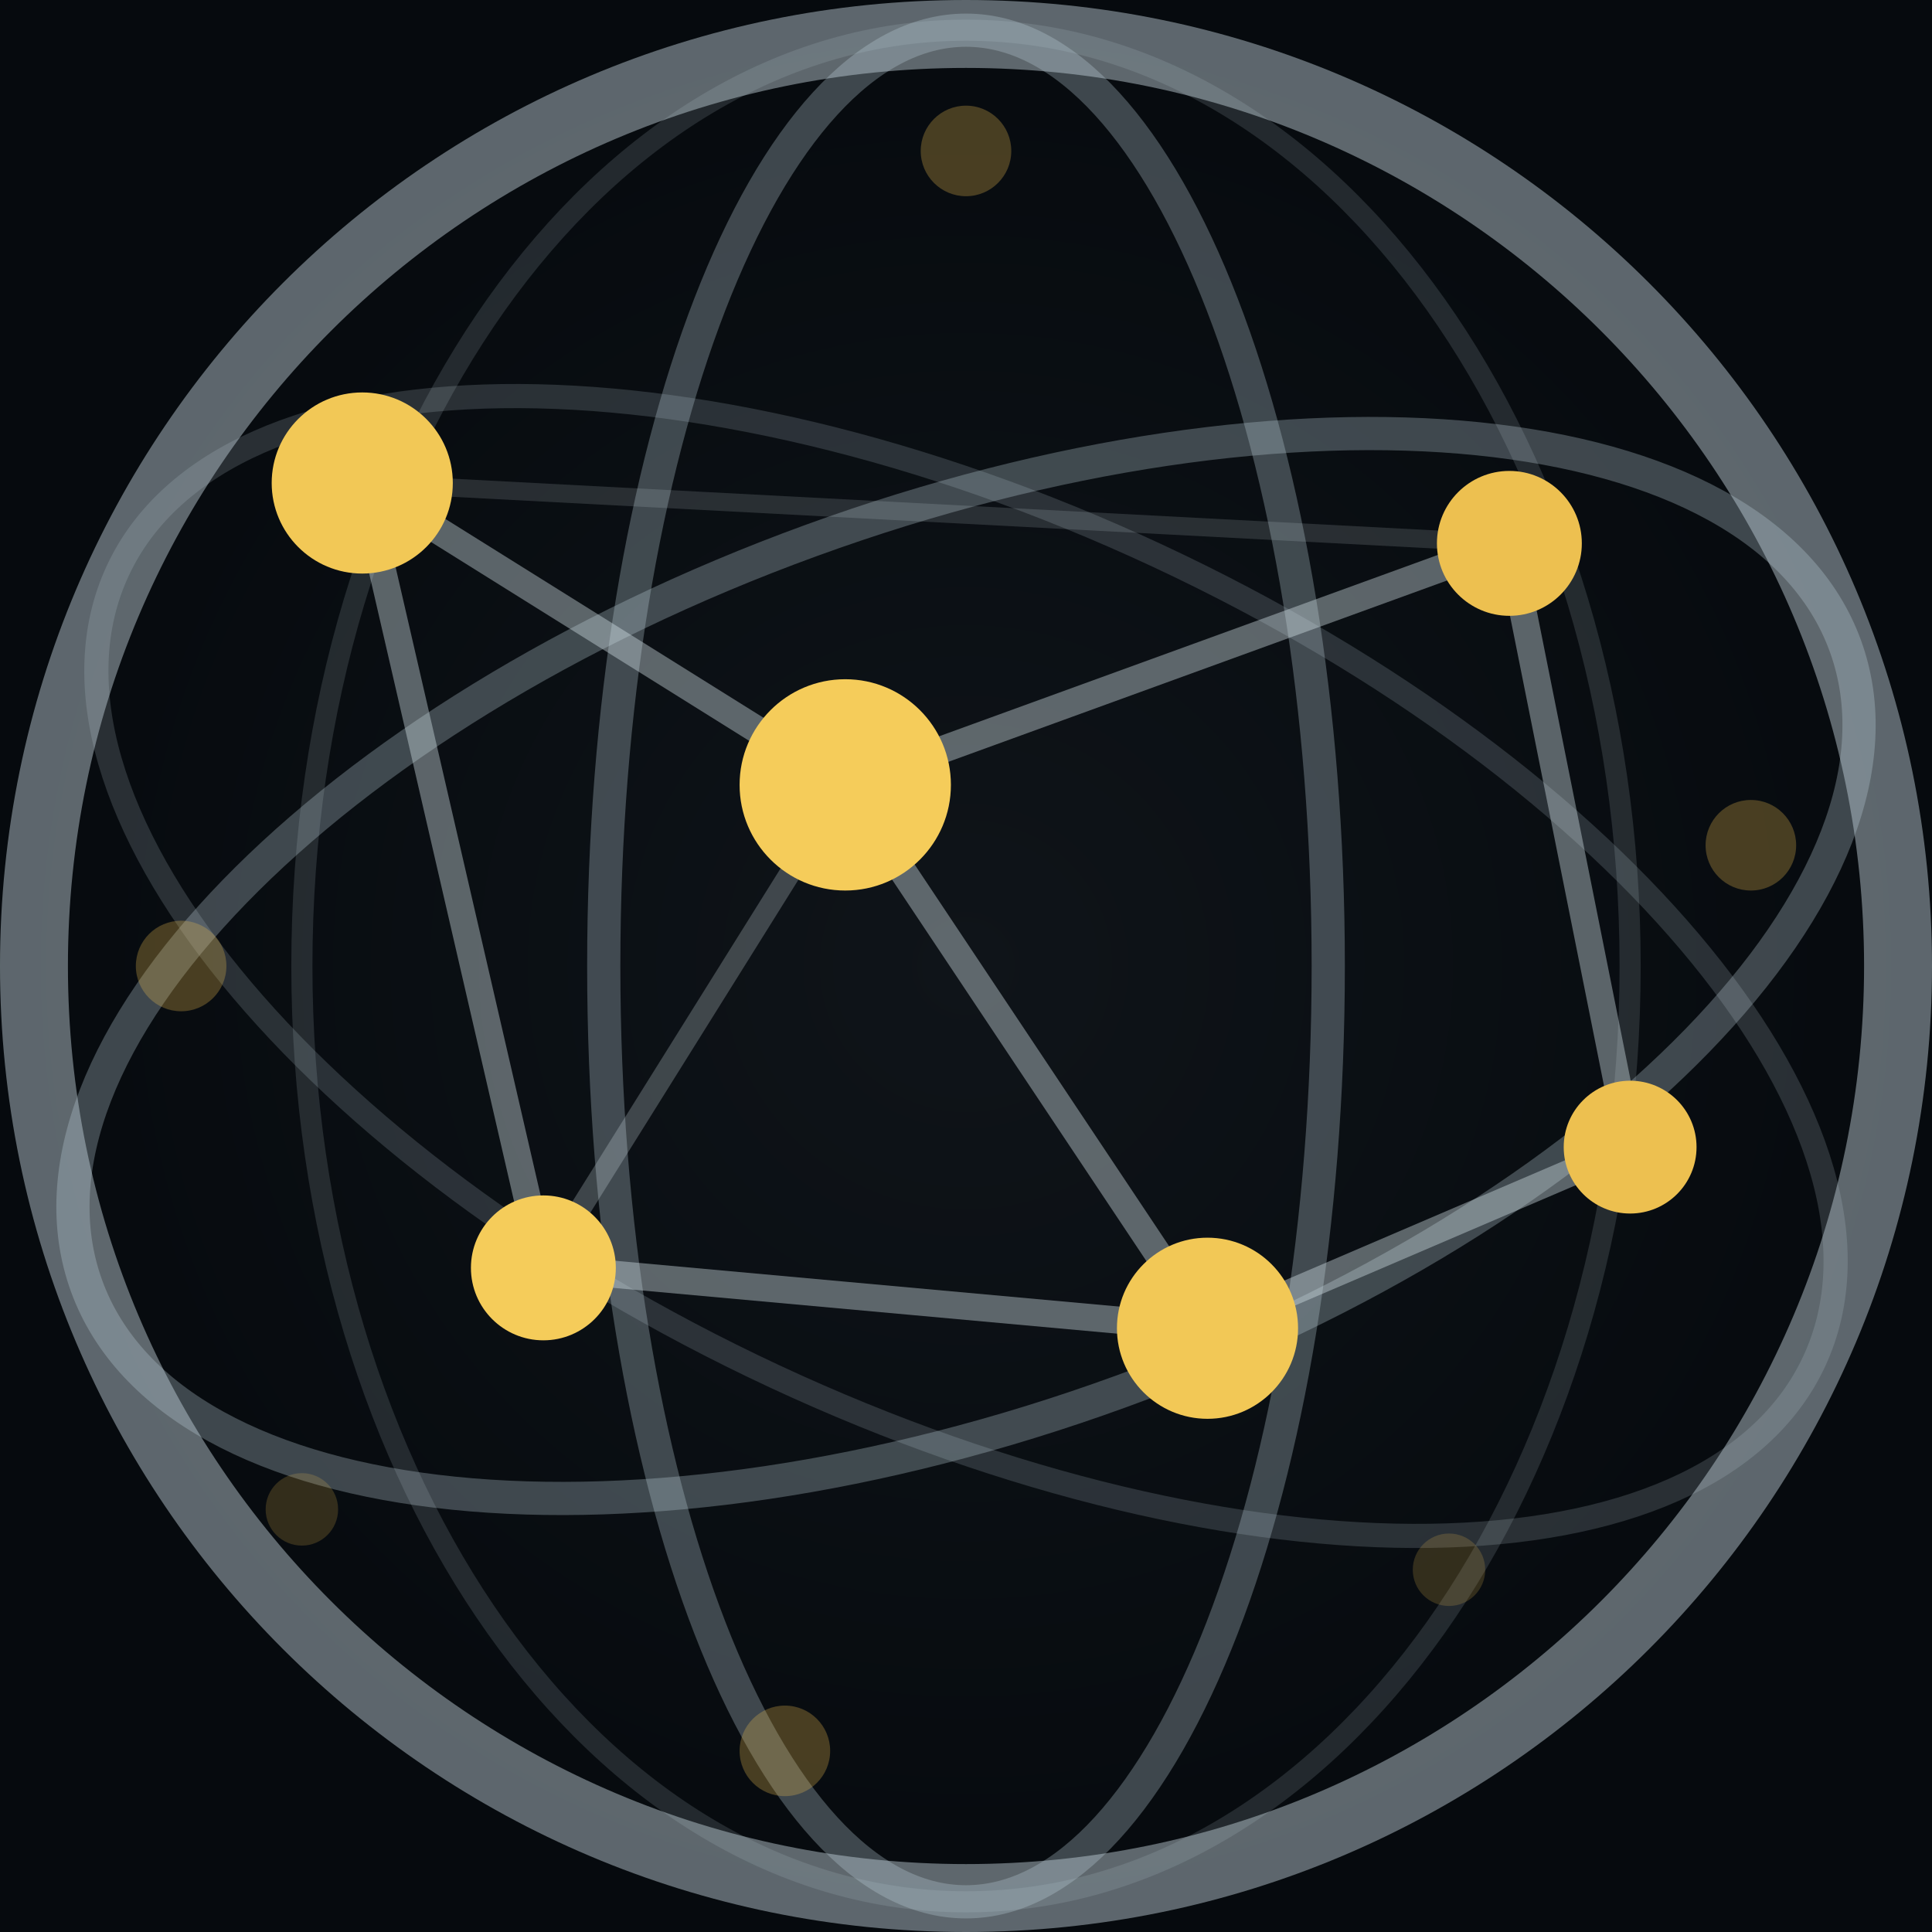
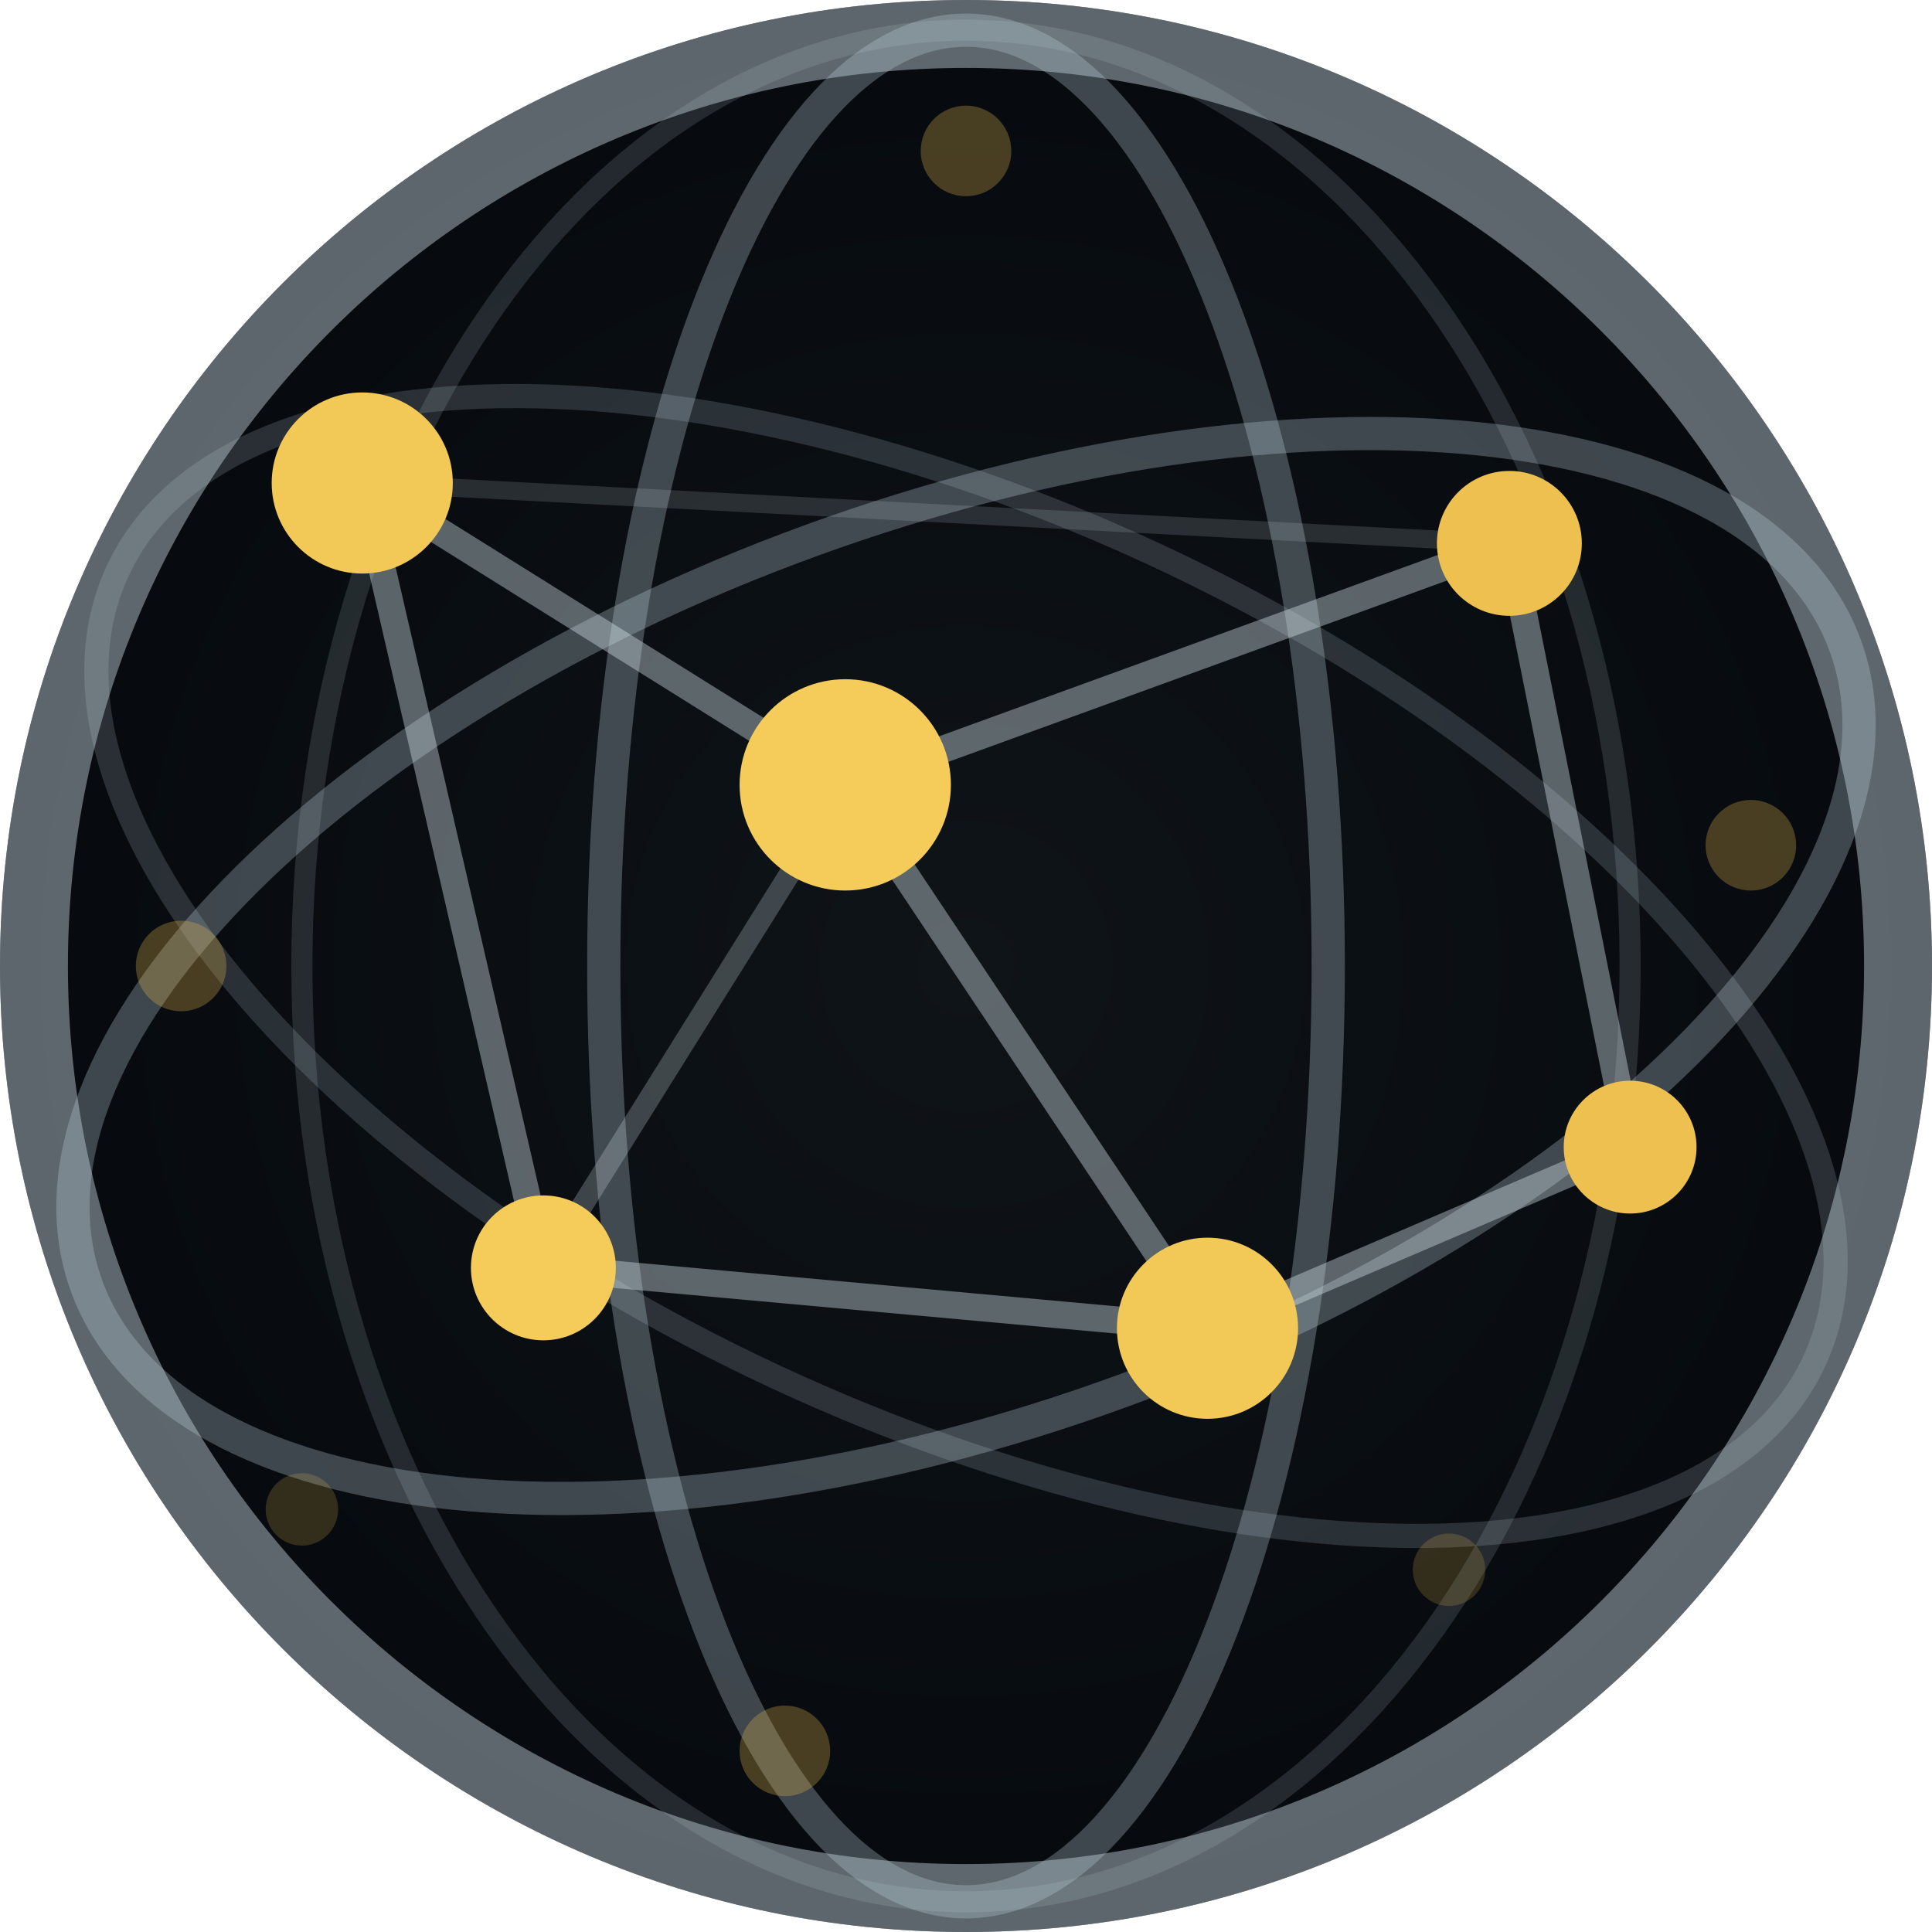
<svg xmlns="http://www.w3.org/2000/svg" viewBox="0 0 64 64">
  <defs>
    <clipPath id="circle-clip">
      <circle cx="32" cy="32" r="32" />
    </clipPath>
    <radialGradient id="bg-grad" cx="50%" cy="50%" r="50%">
      <stop offset="0%" stop-color="#0f1419" />
      <stop offset="100%" stop-color="#060a0e" />
    </radialGradient>
  </defs>
-   <rect width="64" height="64" fill="#060a0e" />
  <circle cx="32" cy="32" r="32" fill="url(#bg-grad)" />
  <g clip-path="url(#circle-clip)">
    <circle cx="32" cy="32" r="31" fill="none" stroke="#c8d8e0" stroke-width="2.5" opacity="0.45" />
    <ellipse cx="32" cy="32" rx="31" ry="15" fill="none" stroke="#c0d4dc" stroke-width="1.1" opacity="0.3" transform="rotate(-20 32 32)" />
    <ellipse cx="32" cy="32" rx="31" ry="15" fill="none" stroke="#c0d4dc" stroke-width="0.8" opacity="0.18" transform="rotate(25 32 32)" />
    <ellipse cx="32" cy="32" rx="12" ry="31" fill="none" stroke="#c0d4dc" stroke-width="1.1" opacity="0.3" />
    <ellipse cx="32" cy="32" rx="22" ry="31" fill="none" stroke="#c0d4dc" stroke-width="0.7" opacity="0.15" />
    <line x1="12" y1="16" x2="28" y2="26" stroke="#d8e6ec" stroke-width="0.9" opacity="0.4" />
    <line x1="28" y1="26" x2="50" y2="18" stroke="#d8e6ec" stroke-width="0.9" opacity="0.4" />
    <line x1="28" y1="26" x2="40" y2="44" stroke="#d8e6ec" stroke-width="0.9" opacity="0.4" />
    <line x1="40" y1="44" x2="54" y2="38" stroke="#d8e6ec" stroke-width="0.9" opacity="0.4" />
    <line x1="12" y1="16" x2="18" y2="42" stroke="#d8e6ec" stroke-width="0.9" opacity="0.4" />
    <line x1="18" y1="42" x2="40" y2="44" stroke="#d8e6ec" stroke-width="0.9" opacity="0.4" />
    <line x1="50" y1="18" x2="54" y2="38" stroke="#d8e6ec" stroke-width="0.9" opacity="0.4" />
    <line x1="28" y1="26" x2="18" y2="42" stroke="#d8e6ec" stroke-width="0.7" opacity="0.25" />
    <line x1="12" y1="16" x2="50" y2="18" stroke="#d8e6ec" stroke-width="0.6" opacity="0.15" />
    <circle cx="12" cy="16" r="3" fill="#f2c856">
      <animate attributeName="opacity" values="0.9;1;0.9" dur="3s" repeatCount="indefinite" />
    </circle>
    <circle cx="28" cy="26" r="3.5" fill="#f5cc5a" />
    <circle cx="50" cy="18" r="2.4" fill="#edc050" />
    <circle cx="40" cy="44" r="3" fill="#f2c856" />
    <circle cx="54" cy="38" r="2.2" fill="#edc050" />
    <circle cx="18" cy="42" r="2.4" fill="#f5cc5a" />
    <circle cx="6" cy="32" r="1.5" fill="#e0b44d" opacity="0.3" />
    <circle cx="58" cy="28" r="1.5" fill="#e0b44d" opacity="0.3" />
    <circle cx="32" cy="5" r="1.5" fill="#e0b44d" opacity="0.3" />
    <circle cx="26" cy="58" r="1.5" fill="#e0b44d" opacity="0.3" />
    <circle cx="48" cy="52" r="1.2" fill="#e0b44d" opacity="0.2" />
    <circle cx="10" cy="50" r="1.2" fill="#e0b44d" opacity="0.2" />
  </g>
</svg>
